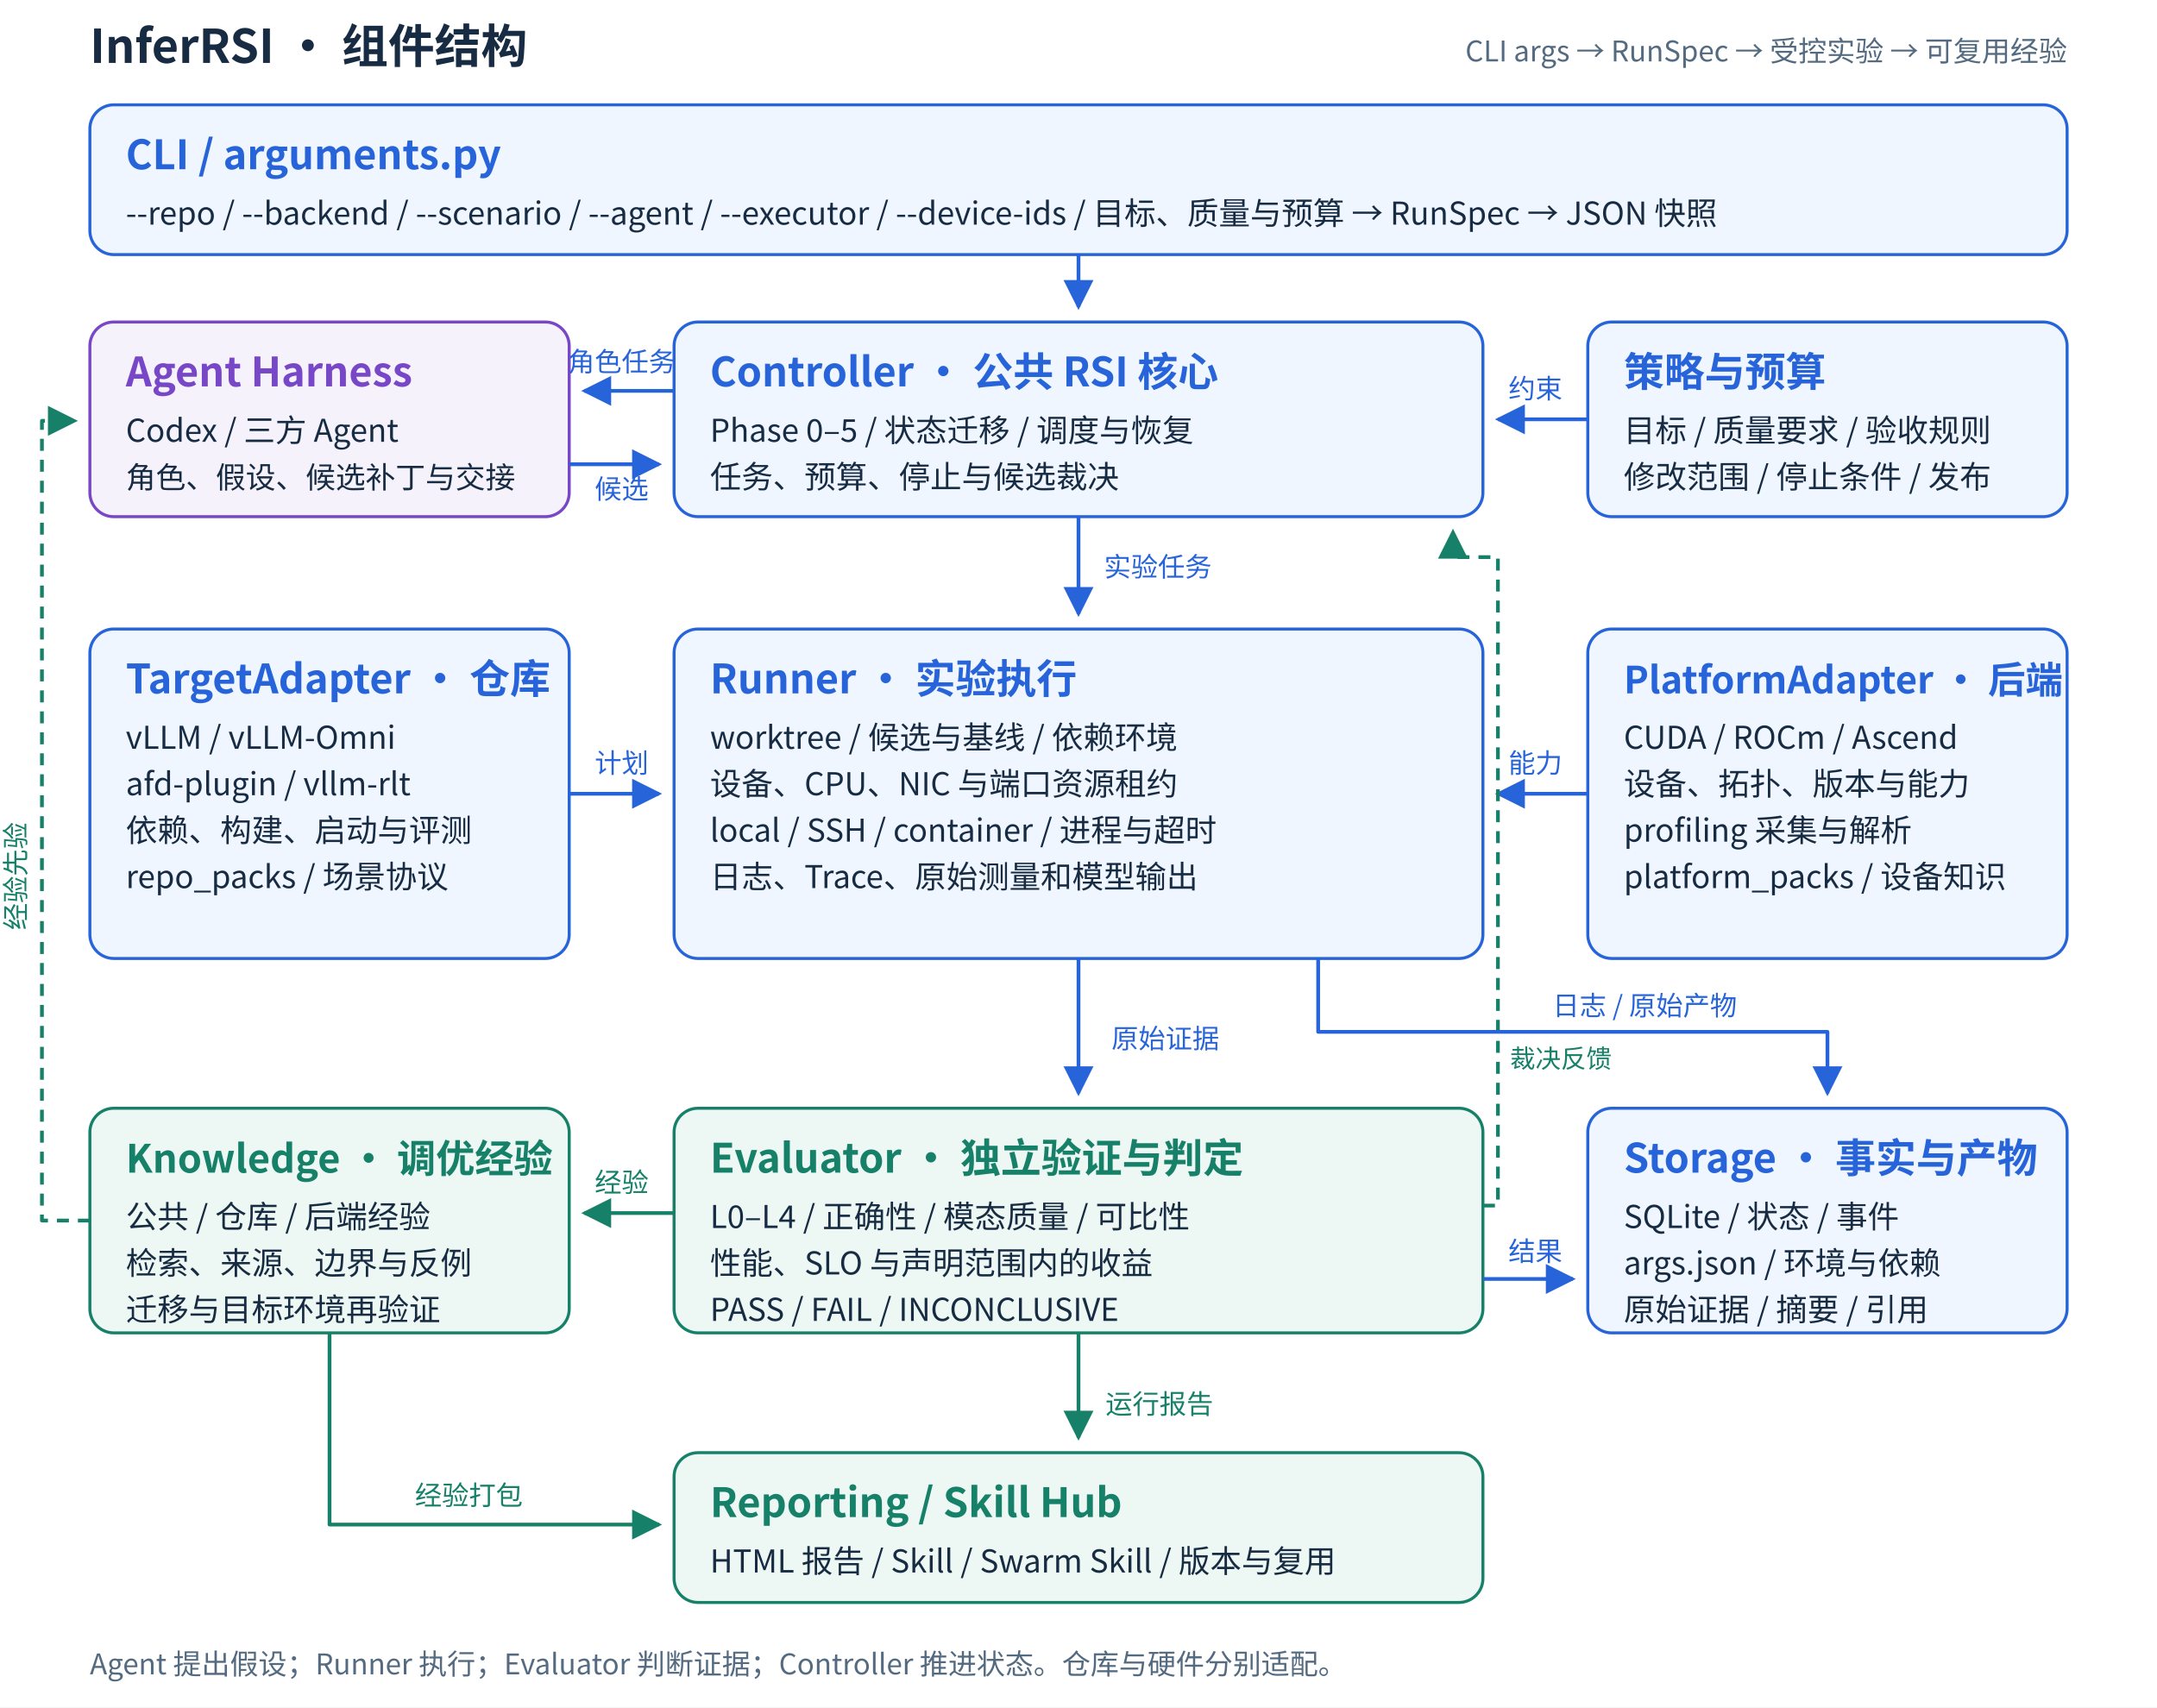
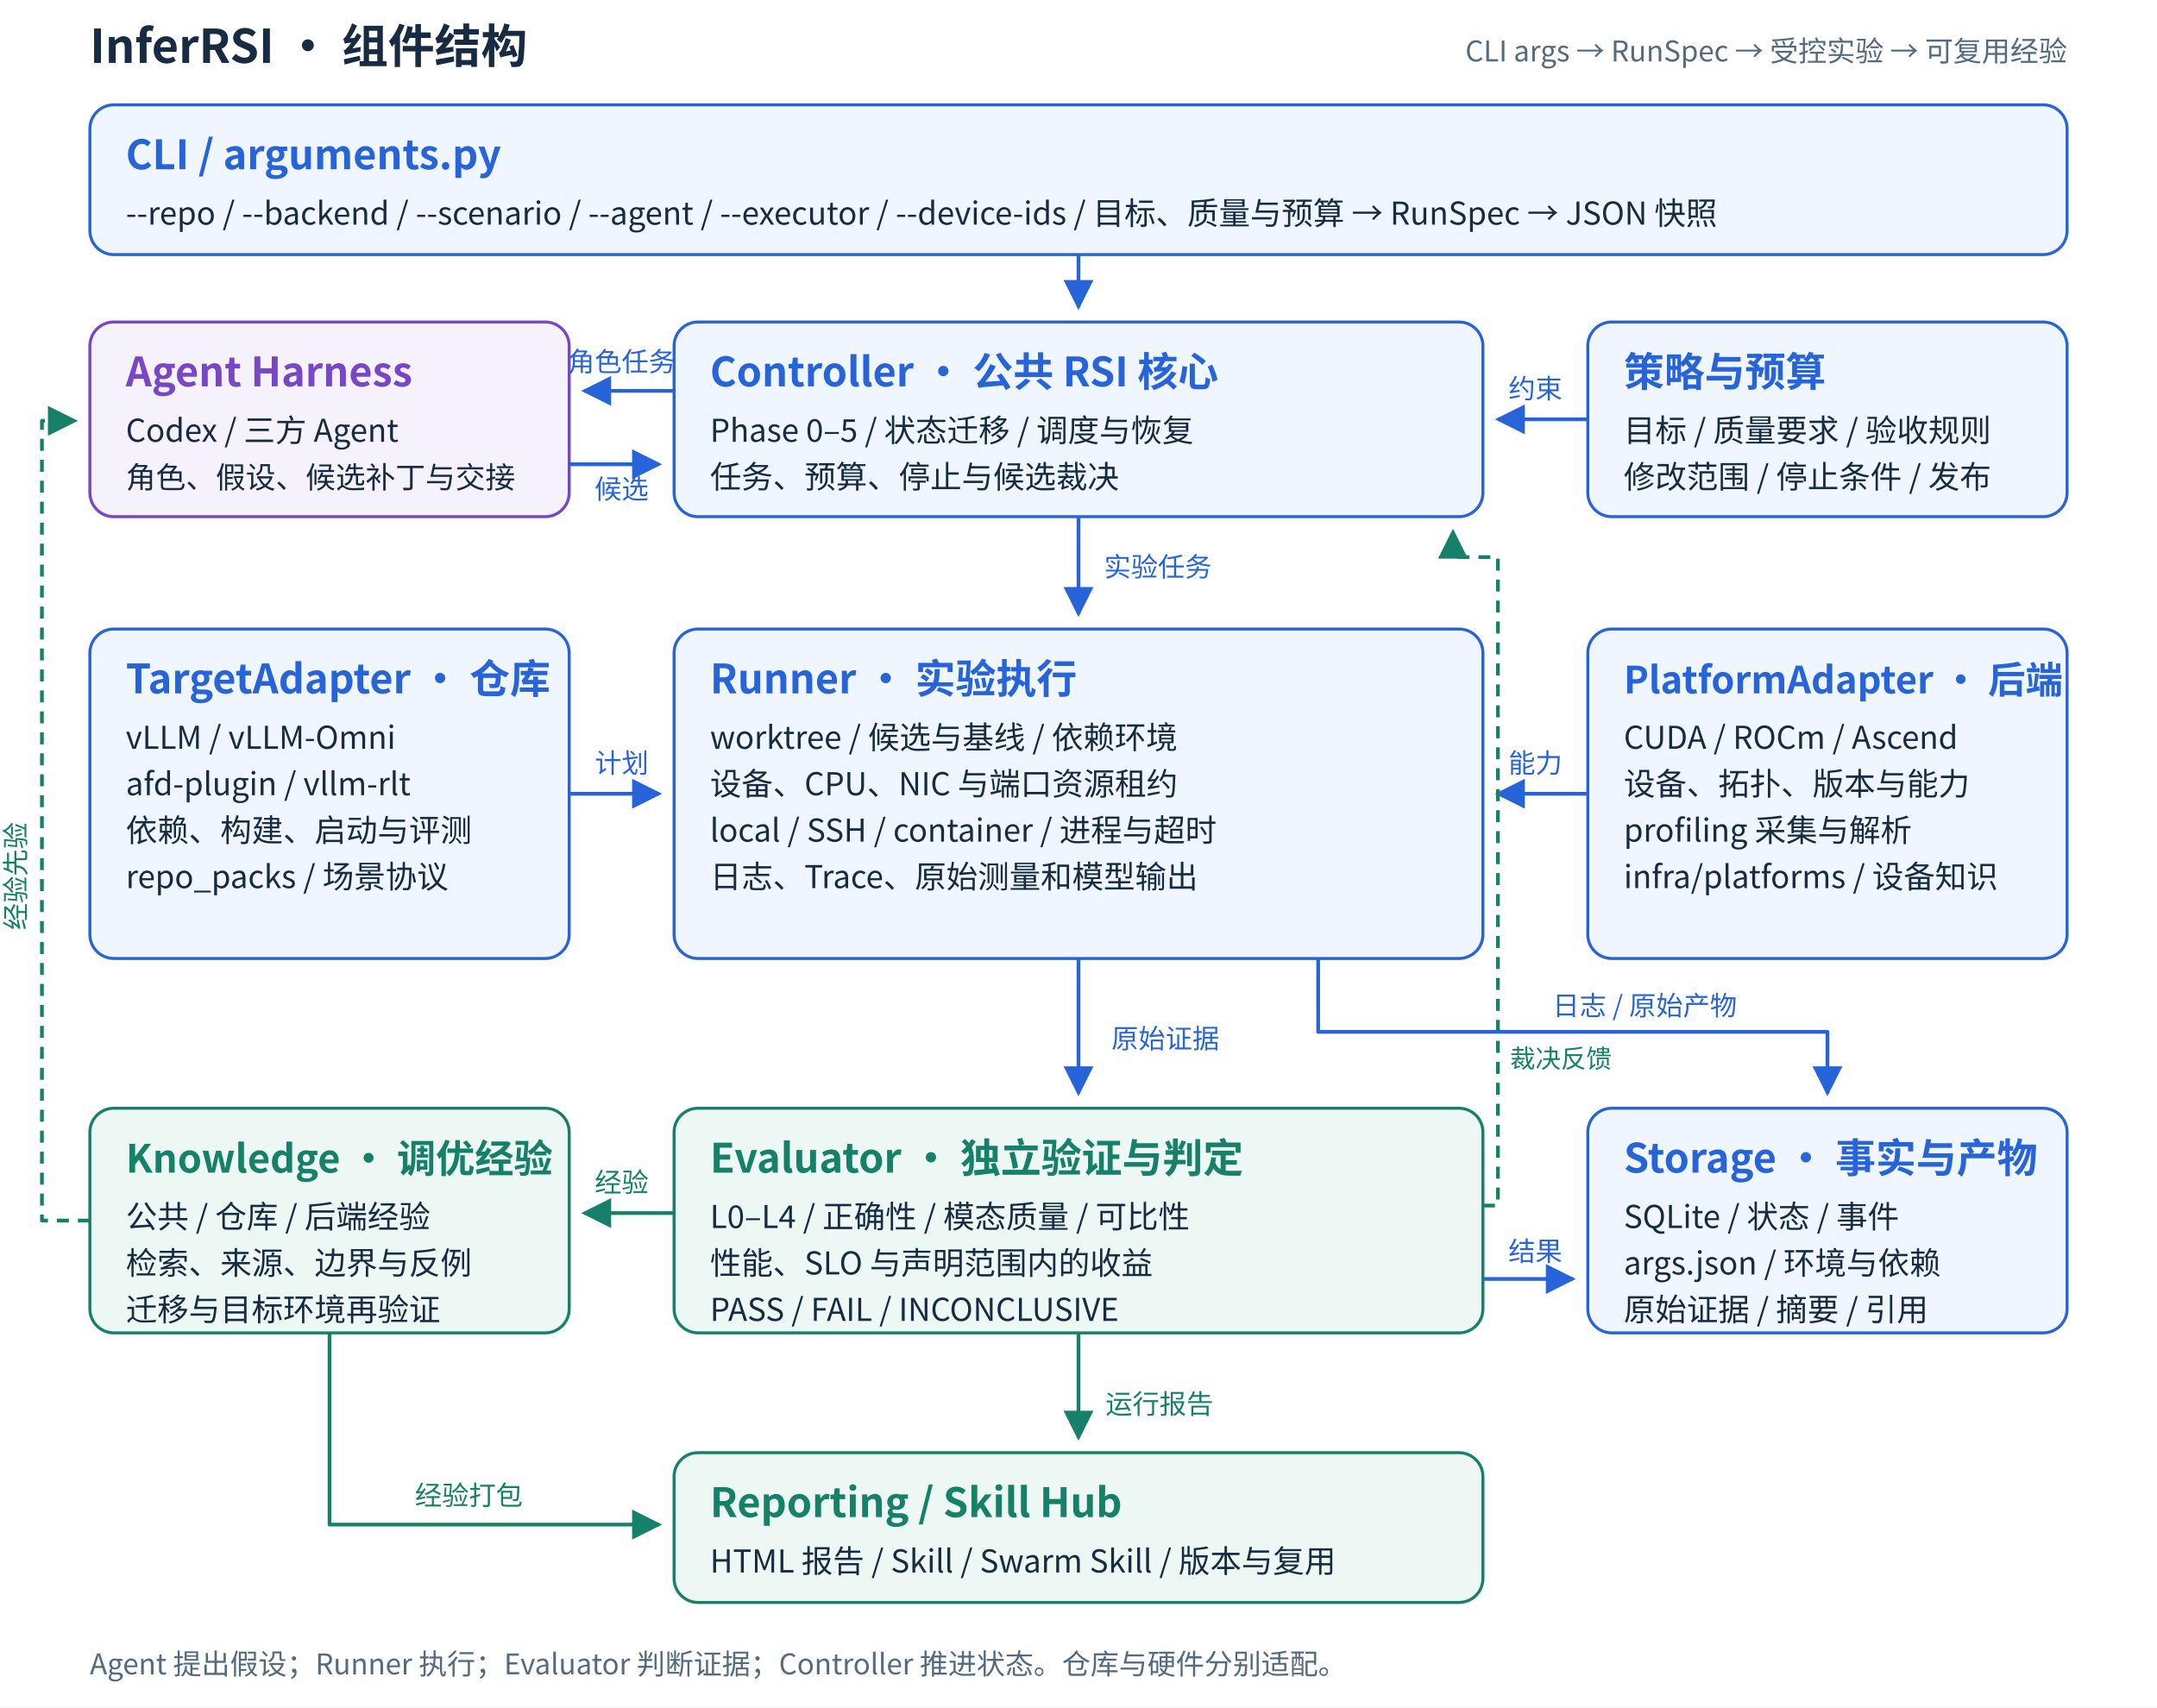
<svg xmlns="http://www.w3.org/2000/svg" width="1440" height="1140" viewBox="0 0 1440 1140" role="img" aria-labelledby="component-title component-desc">
  <defs>
    <marker id="component-arrow-blue" viewBox="0 0 10 10" refX="9" refY="5" markerWidth="8" markerHeight="8" orient="auto">
      <path d="M0,0 L10,5 L0,10 Z" fill="#2864D9" />
    </marker>
    <marker id="component-arrow-green" viewBox="0 0 10 10" refX="9" refY="5" markerWidth="8" markerHeight="8" orient="auto">
      <path d="M0,0 L10,5 L0,10 Z" fill="#168168" />
    </marker>
  </defs>
  <g font-family="Microsoft YaHei, Noto Sans CJK SC, sans-serif">
    <rect width="1440" height="1140" fill="#FFFFFF" />
    <text x="60" y="42" font-size="31" font-weight="700" fill="#172B42" text-anchor="start">InferRSI · 组件结构</text>
    <text x="1380" y="41" font-size="19" font-weight="400" fill="#536A80" text-anchor="end">CLI args → RunSpec → 受控实验 → 可复用经验</text>
    <rect x="60" y="70" width="1320" height="100" rx="16" fill="#F0F6FF" stroke="#2864D9" stroke-width="2" />
    <text x="84" y="113" font-size="27" font-weight="700" fill="#2864D9" text-anchor="start">CLI / arguments.py</text>
    <text x="84" y="150" font-size="21" font-weight="400" fill="#172B42" text-anchor="start">--repo / --backend / --scenario / --agent / --executor / --device-ids / 目标、质量与预算 → RunSpec → JSON 快照</text>
    <rect x="60" y="215" width="320" height="130" rx="16" fill="#F6F2FC" stroke="#7747C7" stroke-width="2" />
    <text x="84" y="258" font-size="27" font-weight="700" fill="#7747C7" text-anchor="start">Agent Harness</text>
    <text x="84" y="295" font-size="21" font-weight="400" fill="#172B42" text-anchor="start">Codex / 三方 Agent</text>
    <text x="84" y="326" font-size="20" font-weight="400" fill="#172B42" text-anchor="start">角色、假设、候选补丁与交接</text>
    <rect x="450" y="215" width="540" height="130" rx="16" fill="#F0F6FF" stroke="#2864D9" stroke-width="2" />
    <text x="474" y="258" font-size="27" font-weight="700" fill="#2864D9" text-anchor="start">Controller · 公共 RSI 核心</text>
    <text x="474" y="295" font-size="21" font-weight="400" fill="#172B42" text-anchor="start">Phase 0–5 / 状态迁移 / 调度与恢复</text>
    <text x="474" y="326" font-size="21" font-weight="400" fill="#172B42" text-anchor="start">任务、预算、停止与候选裁决</text>
    <rect x="1060" y="215" width="320" height="130" rx="16" fill="#F0F6FF" stroke="#2864D9" stroke-width="2" />
    <text x="1084" y="258" font-size="27" font-weight="700" fill="#2864D9" text-anchor="start">策略与预算</text>
    <text x="1084" y="295" font-size="21" font-weight="400" fill="#172B42" text-anchor="start">目标 / 质量要求 / 验收规则</text>
    <text x="1084" y="326" font-size="21" font-weight="400" fill="#172B42" text-anchor="start">修改范围 / 停止条件 / 发布</text>
    <rect x="60" y="420" width="320" height="220" rx="16" fill="#F0F6FF" stroke="#2864D9" stroke-width="2" />
    <text x="84" y="463" font-size="27" font-weight="700" fill="#2864D9" text-anchor="start">TargetAdapter · 仓库</text>
    <text x="84" y="500" font-size="21" font-weight="400" fill="#172B42" text-anchor="start">vLLM / vLLM-Omni</text>
    <text x="84" y="531" font-size="21" font-weight="400" fill="#172B42" text-anchor="start">afd-plugin / vllm-rlt</text>
    <text x="84" y="562" font-size="21" font-weight="400" fill="#172B42" text-anchor="start">依赖、构建、启动与评测</text>
    <text x="84" y="593" font-size="21" font-weight="400" fill="#172B42" text-anchor="start">repo_packs / 场景协议</text>
    <rect x="450" y="420" width="540" height="220" rx="16" fill="#F0F6FF" stroke="#2864D9" stroke-width="2" />
    <text x="474" y="463" font-size="27" font-weight="700" fill="#2864D9" text-anchor="start">Runner · 实验执行</text>
    <text x="474" y="500" font-size="21" font-weight="400" fill="#172B42" text-anchor="start">worktree / 候选与基线 / 依赖环境</text>
    <text x="474" y="531" font-size="21" font-weight="400" fill="#172B42" text-anchor="start">设备、CPU、NIC 与端口资源租约</text>
    <text x="474" y="562" font-size="21" font-weight="400" fill="#172B42" text-anchor="start">local / SSH / container / 进程与超时</text>
    <text x="474" y="593" font-size="21" font-weight="400" fill="#172B42" text-anchor="start">日志、Trace、原始测量和模型输出</text>
    <rect x="1060" y="420" width="320" height="220" rx="16" fill="#F0F6FF" stroke="#2864D9" stroke-width="2" />
    <text x="1084" y="463" font-size="25" font-weight="700" fill="#2864D9" text-anchor="start">PlatformAdapter · 后端</text>
    <text x="1084" y="500" font-size="21" font-weight="400" fill="#172B42" text-anchor="start">CUDA / ROCm / Ascend</text>
    <text x="1084" y="531" font-size="21" font-weight="400" fill="#172B42" text-anchor="start">设备、拓扑、版本与能力</text>
    <text x="1084" y="562" font-size="21" font-weight="400" fill="#172B42" text-anchor="start">profiling 采集与解析</text>
-     <text x="1084" y="593" font-size="21" font-weight="400" fill="#172B42" text-anchor="start">platform_packs / 设备知识</text>
+     <text x="1084" y="593" font-size="21" font-weight="400" fill="#172B42" text-anchor="start">infra/platforms / 设备知识</text>
    <rect x="60" y="740" width="320" height="150" rx="16" fill="#EDF8F4" stroke="#168168" stroke-width="2" />
    <text x="84" y="783" font-size="26" font-weight="700" fill="#168168" text-anchor="start">Knowledge · 调优经验</text>
    <text x="84" y="820" font-size="21" font-weight="400" fill="#172B42" text-anchor="start">公共 / 仓库 / 后端经验</text>
    <text x="84" y="851" font-size="21" font-weight="400" fill="#172B42" text-anchor="start">检索、来源、边界与反例</text>
    <text x="84" y="882" font-size="21" font-weight="400" fill="#172B42" text-anchor="start">迁移与目标环境再验证</text>
    <rect x="450" y="740" width="540" height="150" rx="16" fill="#EDF8F4" stroke="#168168" stroke-width="2" />
    <text x="474" y="783" font-size="27" font-weight="700" fill="#168168" text-anchor="start">Evaluator · 独立验证与判定</text>
    <text x="474" y="820" font-size="21" font-weight="400" fill="#172B42" text-anchor="start">L0–L4 / 正确性 / 模态质量 / 可比性</text>
    <text x="474" y="851" font-size="21" font-weight="400" fill="#172B42" text-anchor="start">性能、SLO 与声明范围内的收益</text>
    <text x="474" y="882" font-size="21" font-weight="400" fill="#172B42" text-anchor="start">PASS / FAIL / INCONCLUSIVE</text>
    <rect x="1060" y="740" width="320" height="150" rx="16" fill="#F0F6FF" stroke="#2864D9" stroke-width="2" />
    <text x="1084" y="783" font-size="27" font-weight="700" fill="#2864D9" text-anchor="start">Storage · 事实与产物</text>
    <text x="1084" y="820" font-size="21" font-weight="400" fill="#172B42" text-anchor="start">SQLite / 状态 / 事件</text>
    <text x="1084" y="851" font-size="21" font-weight="400" fill="#172B42" text-anchor="start">args.json / 环境与依赖</text>
    <text x="1084" y="882" font-size="21" font-weight="400" fill="#172B42" text-anchor="start">原始证据 / 摘要 / 引用</text>
    <rect x="450" y="970" width="540" height="100" rx="16" fill="#EDF8F4" stroke="#168168" stroke-width="2" />
    <text x="474" y="1013" font-size="27" font-weight="700" fill="#168168" text-anchor="start">Reporting / Skill Hub</text>
    <text x="474" y="1050" font-size="21" font-weight="400" fill="#172B42" text-anchor="start">HTML 报告 / Skill / Swarm Skill / 版本与复用</text>
    <path d="M720 170 V205" fill="none" stroke="#2864D9" stroke-width="2.5" stroke-linejoin="round" marker-end="url(#component-arrow-blue)" />
    <path d="M450 261 H390" fill="none" stroke="#2864D9" stroke-width="2.5" stroke-linejoin="round" marker-end="url(#component-arrow-blue)" />
    <text x="415" y="248" font-size="18" font-weight="400" fill="#2864D9" text-anchor="middle">角色任务</text>
    <path d="M380 310 H440" fill="none" stroke="#2864D9" stroke-width="2.5" stroke-linejoin="round" marker-end="url(#component-arrow-blue)" />
    <text x="415" y="333" font-size="18" font-weight="400" fill="#2864D9" text-anchor="middle">候选</text>
    <path d="M1060 280 H1000" fill="none" stroke="#2864D9" stroke-width="2.5" stroke-linejoin="round" marker-end="url(#component-arrow-blue)" />
    <text x="1025" y="266" font-size="18" font-weight="400" fill="#2864D9" text-anchor="middle">约束</text>
    <path d="M720 345 V410" fill="none" stroke="#2864D9" stroke-width="2.5" stroke-linejoin="round" marker-end="url(#component-arrow-blue)" />
    <text x="773" y="385" font-size="18" font-weight="400" fill="#2864D9" text-anchor="middle">实验任务</text>
    <path d="M380 530 H440" fill="none" stroke="#2864D9" stroke-width="2.5" stroke-linejoin="round" marker-end="url(#component-arrow-blue)" />
    <text x="415" y="516" font-size="18" font-weight="400" fill="#2864D9" text-anchor="middle">计划</text>
    <path d="M1060 530 H1000" fill="none" stroke="#2864D9" stroke-width="2.5" stroke-linejoin="round" marker-end="url(#component-arrow-blue)" />
    <text x="1025" y="516" font-size="18" font-weight="400" fill="#2864D9" text-anchor="middle">能力</text>
    <path d="M720 640 V730" fill="none" stroke="#2864D9" stroke-width="2.5" stroke-linejoin="round" marker-end="url(#component-arrow-blue)" />
    <text x="778" y="700" font-size="18" font-weight="400" fill="#2864D9" text-anchor="middle">原始证据</text>
    <path d="M990 805 H1000 V372 H970 V355" fill="none" stroke="#168168" stroke-width="2.5" stroke-linejoin="round" stroke-dasharray="8 6" marker-end="url(#component-arrow-green)" />
    <text x="1008" y="713" font-size="17" font-weight="400" fill="#168168" text-anchor="start">裁决反馈</text>
    <path d="M450 810 H390" fill="none" stroke="#168168" stroke-width="2.5" stroke-linejoin="round" marker-end="url(#component-arrow-green)" />
    <text x="415" y="796" font-size="18" font-weight="400" fill="#168168" text-anchor="middle">经验</text>
    <path d="M990 854 H1050" fill="none" stroke="#2864D9" stroke-width="2.5" stroke-linejoin="round" marker-end="url(#component-arrow-blue)" />
    <text x="1025" y="842" font-size="18" font-weight="400" fill="#2864D9" text-anchor="middle">结果</text>
    <path d="M880 640 V689 H1220 V730" fill="none" stroke="#2864D9" stroke-width="2.5" stroke-linejoin="round" marker-end="url(#component-arrow-blue)" />
    <text x="1098" y="678" font-size="18" font-weight="400" fill="#2864D9" text-anchor="middle">日志 / 原始产物</text>
    <path d="M60 815 H28 V281 H50" fill="none" stroke="#168168" stroke-width="2.5" stroke-linejoin="round" stroke-dasharray="8 6" marker-end="url(#component-arrow-green)" />
    <text x="17" y="621" font-size="18" fill="#168168" transform="rotate(-90 17 621)">经验先验</text>
    <path d="M220 890 V1018 H440" fill="none" stroke="#168168" stroke-width="2.5" stroke-linejoin="round" marker-end="url(#component-arrow-green)" />
    <text x="313" y="1005" font-size="18" font-weight="400" fill="#168168" text-anchor="middle">经验打包</text>
    <path d="M720 890 V960" fill="none" stroke="#168168" stroke-width="2.5" stroke-linejoin="round" marker-end="url(#component-arrow-green)" />
    <text x="774" y="944" font-size="18" font-weight="400" fill="#168168" text-anchor="middle">运行报告</text>
    <text x="60" y="1118" font-size="19" font-weight="400" fill="#536A80" text-anchor="start">Agent 提出假设；Runner 执行；Evaluator 判断证据；Controller 推进状态。仓库与硬件分别适配。</text>
  </g>
</svg>
